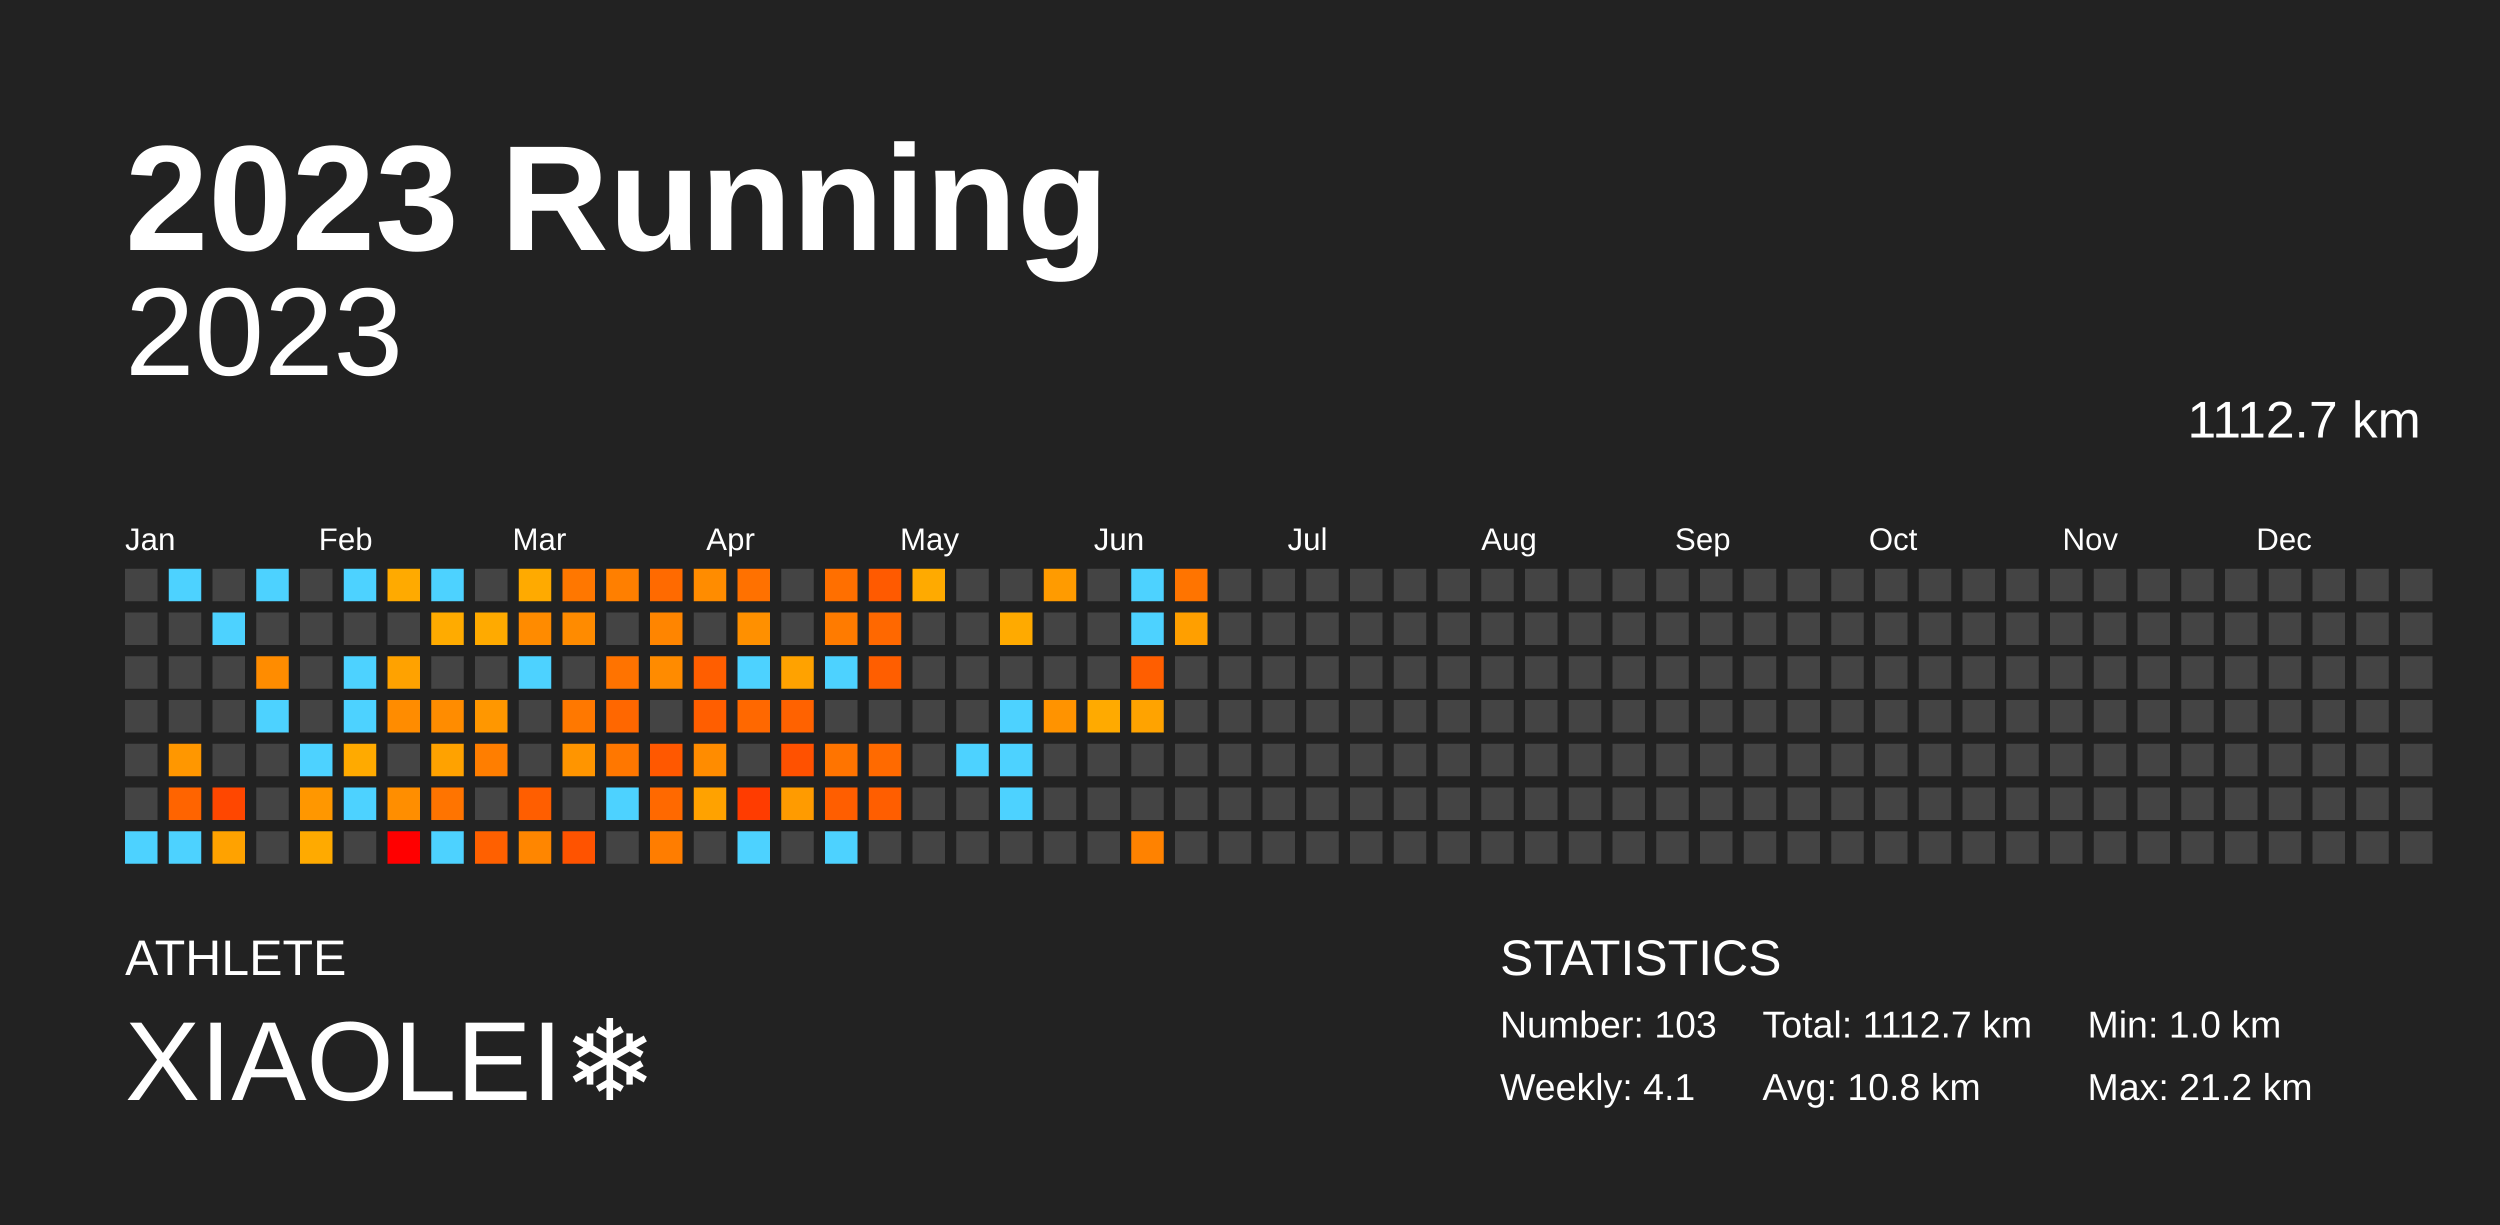
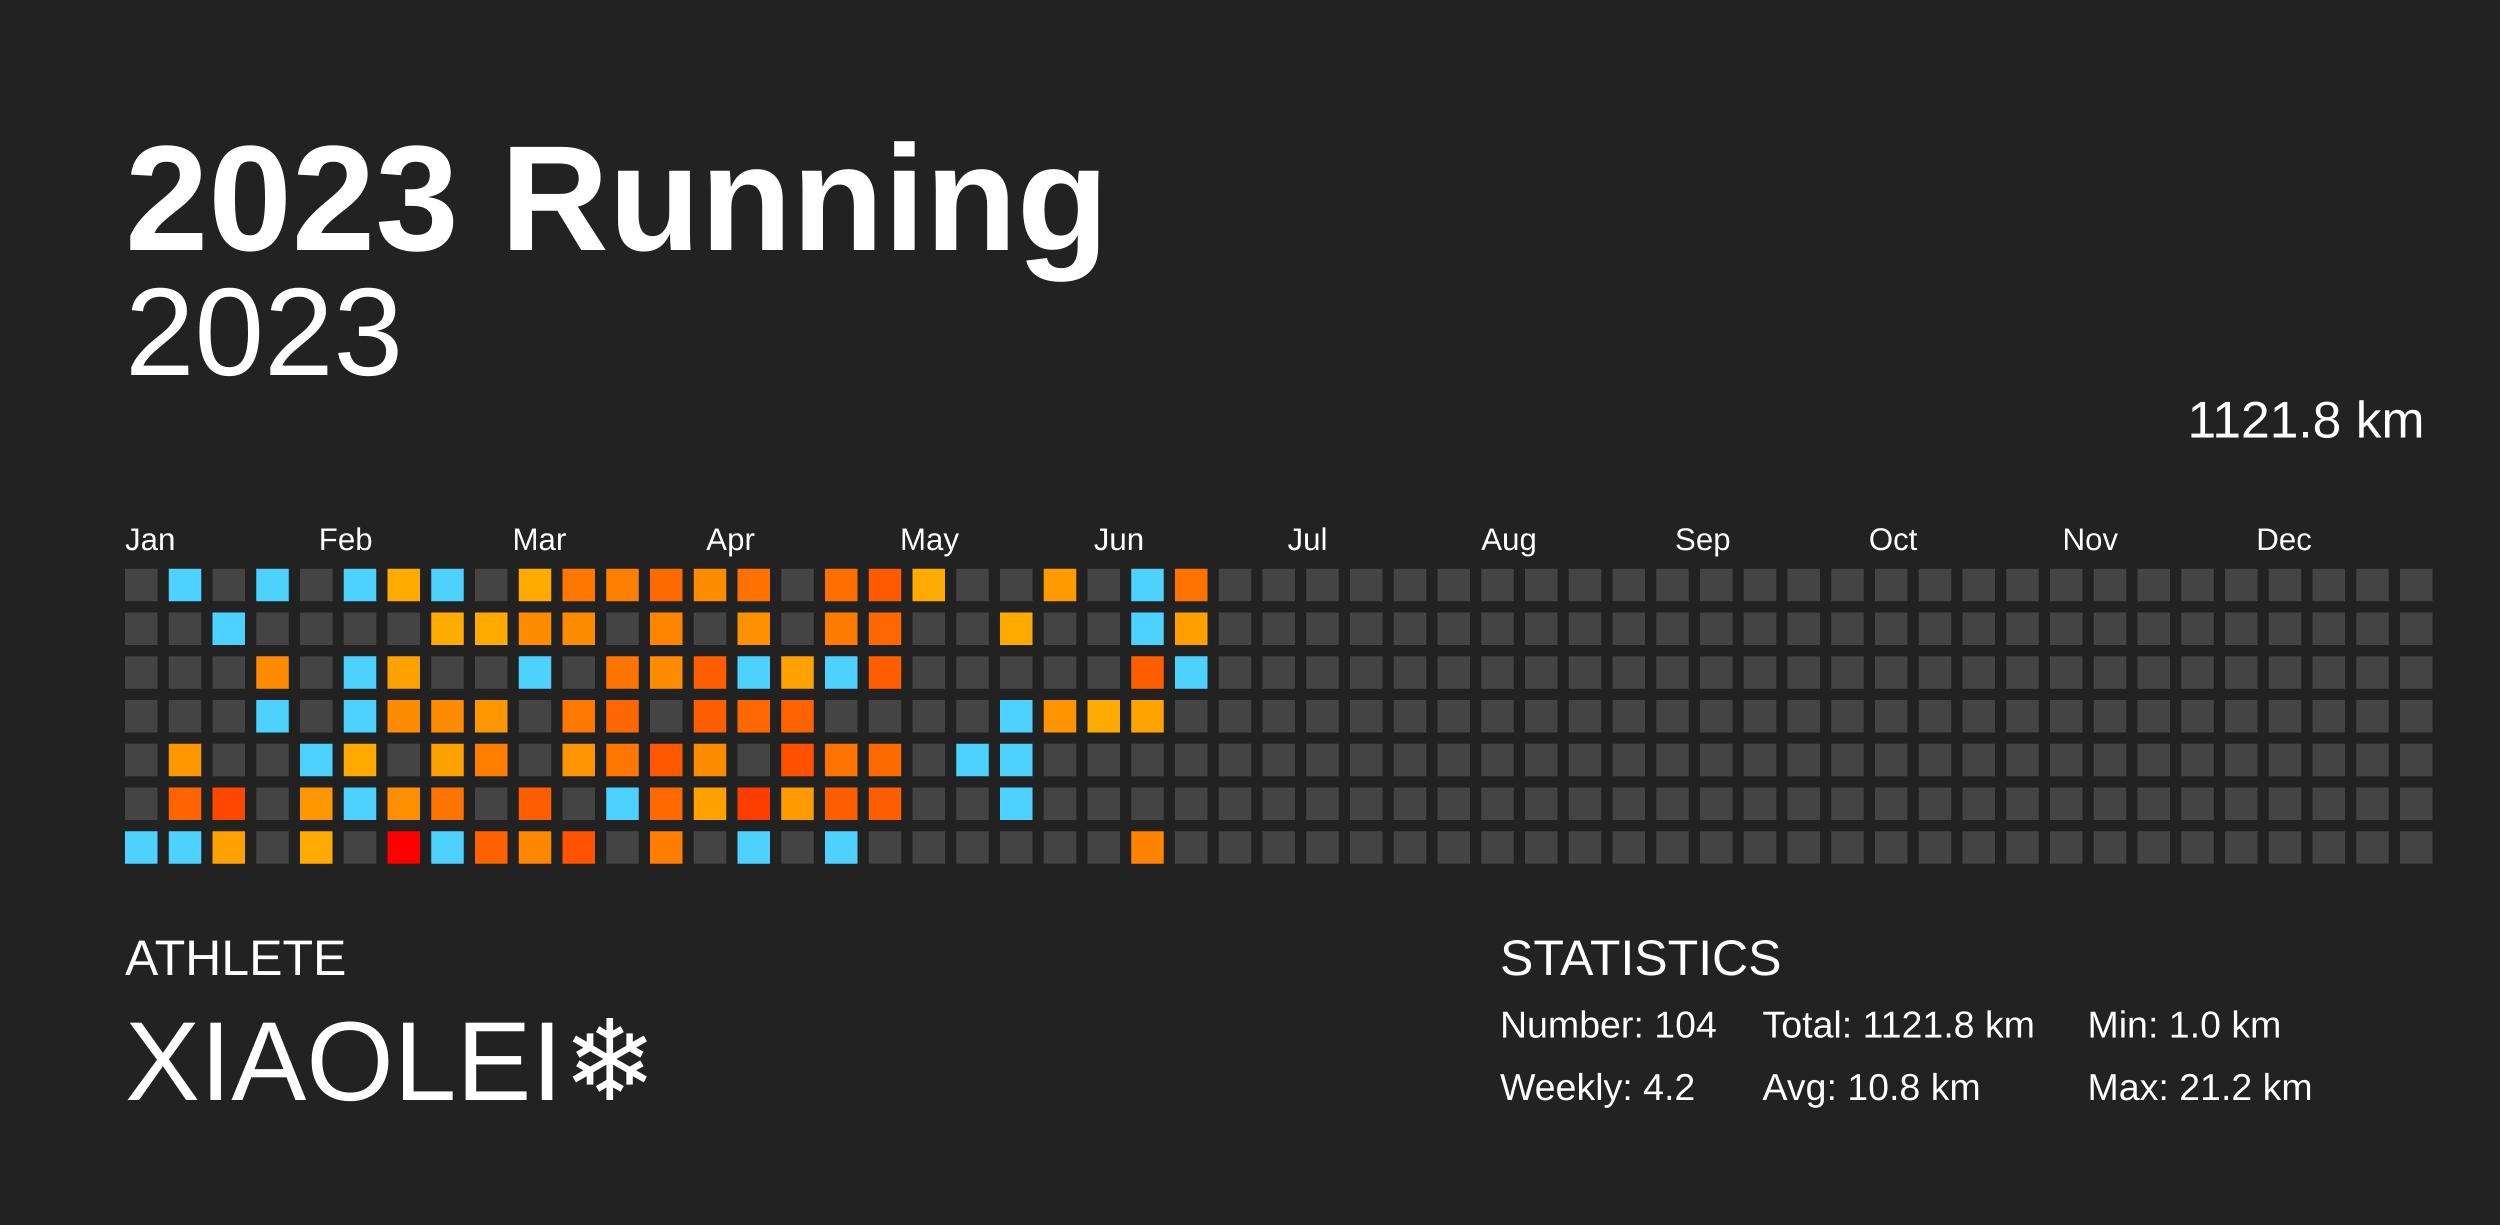
<svg xmlns="http://www.w3.org/2000/svg" baseProfile="full" height="98mm" version="1.1" viewBox="0,0,200,98" width="200mm">
  <defs />
  <rect fill="#222222" height="98" width="200" x="0" y="0" />
  <text fill="#FFFFFF" style="font-size:12px; font-family:Arial; font-weight:bold;" x="10" y="20">2023 Running</text>
  <text fill="#FFFFFF" style="font-size:4px; font-family:Arial" x="10" y="78">ATHLETE</text>
  <text fill="#FFFFFF" style="font-size:9px; font-family:Arial" x="10" y="88">XIAOLEI❄️</text>
  <text fill="#FFFFFF" style="font-size:4px; font-family:Arial" x="120" y="78">STATISTICS</text>
-   <text fill="#FFFFFF" style="font-size:3px; font-family:Arial" x="120" y="83">Number: 103</text>
-   <text fill="#FFFFFF" style="font-size:3px; font-family:Arial" x="120" y="88">Weekly: 4.1</text>
-   <text fill="#FFFFFF" style="font-size:3px; font-family:Arial" x="141" y="83">Total: 1112.7 km</text>
+   <text fill="#FFFFFF" style="font-size:3px; font-family:Arial" x="120" y="83">Number: 104</text>
+   <text fill="#FFFFFF" style="font-size:3px; font-family:Arial" x="120" y="88">Weekly: 4.2</text>
+   <text fill="#FFFFFF" style="font-size:3px; font-family:Arial" x="141" y="83">Total: 1121.8 km</text>
  <text fill="#FFFFFF" style="font-size:3px; font-family:Arial" x="141" y="88">Avg: 10.8 km</text>
  <text fill="#FFFFFF" style="font-size:3px; font-family:Arial" x="167" y="83">Min: 1.0 km</text>
  <text fill="#FFFFFF" style="font-size:3px; font-family:Arial" x="167" y="88">Max: 21.2 km</text>
  <text alignment-baseline="hanging" fill="#FFFFFF" style="font-size:10.0px; font-family:Arial;" x="10" y="30">2023</text>
-   <text alignment-baseline="hanging" fill="#FFFFFF" style="font-size:4.125px; font-family:Arial;" x="175" y="35">1112.7 km</text>
+   <text alignment-baseline="hanging" fill="#FFFFFF" style="font-size:4.125px; font-family:Arial;" x="175" y="35">1121.8 km</text>
  <text fill="#FFFFFF" style="font-size:2.5px; font-family:Arial" x="10.0" y="44">Jan</text>
  <text fill="#FFFFFF" style="font-size:2.5px; font-family:Arial" x="25.5" y="44">Feb</text>
  <text fill="#FFFFFF" style="font-size:2.5px; font-family:Arial" x="41.0" y="44">Mar</text>
  <text fill="#FFFFFF" style="font-size:2.5px; font-family:Arial" x="56.5" y="44">Apr</text>
  <text fill="#FFFFFF" style="font-size:2.5px; font-family:Arial" x="72.0" y="44">May</text>
  <text fill="#FFFFFF" style="font-size:2.5px; font-family:Arial" x="87.5" y="44">Jun</text>
  <text fill="#FFFFFF" style="font-size:2.5px; font-family:Arial" x="103.0" y="44">Jul</text>
  <text fill="#FFFFFF" style="font-size:2.5px; font-family:Arial" x="118.5" y="44">Aug</text>
  <text fill="#FFFFFF" style="font-size:2.5px; font-family:Arial" x="134.0" y="44">Sep</text>
  <text fill="#FFFFFF" style="font-size:2.5px; font-family:Arial" x="149.5" y="44">Oct</text>
  <text fill="#FFFFFF" style="font-size:2.5px; font-family:Arial" x="165.0" y="44">Nov</text>
  <text fill="#FFFFFF" style="font-size:2.5px; font-family:Arial" x="180.5" y="44">Dec</text>
  <rect fill="#444444" height="2.6" width="2.6" x="10.0" y="45.5" />
  <rect fill="#444444" height="2.6" width="2.6" x="10.0" y="49.0" />
  <rect fill="#444444" height="2.6" width="2.6" x="10.0" y="52.5" />
  <rect fill="#444444" height="2.6" width="2.6" x="10.0" y="56.0" />
  <rect fill="#444444" height="2.6" width="2.6" x="10.0" y="59.5" />
  <rect fill="#444444" height="2.6" width="2.6" x="10.0" y="63.0" />
  <rect fill="#4dd2ff" height="2.6" width="2.6" x="10.0" y="66.5" />
  <rect fill="#4dd2ff" height="2.6" width="2.6" x="13.5" y="45.5" />
  <rect fill="#444444" height="2.6" width="2.6" x="13.5" y="49.0" />
  <rect fill="#444444" height="2.6" width="2.6" x="13.5" y="52.5" />
  <rect fill="#444444" height="2.6" width="2.6" x="13.5" y="56.0" />
  <rect fill="#ff9700" height="2.6" width="2.6" x="13.5" y="59.5" />
  <rect fill="#ff6400" height="2.6" width="2.6" x="13.5" y="63.0" />
  <rect fill="#4dd2ff" height="2.6" width="2.6" x="13.5" y="66.5" />
  <rect fill="#444444" height="2.6" width="2.6" x="17.0" y="45.5" />
  <rect fill="#4dd2ff" height="2.6" width="2.6" x="17.0" y="49.0" />
  <rect fill="#444444" height="2.6" width="2.6" x="17.0" y="52.5" />
  <rect fill="#444444" height="2.6" width="2.6" x="17.0" y="56.0" />
  <rect fill="#444444" height="2.6" width="2.6" x="17.0" y="59.5" />
  <rect fill="#ff4700" height="2.6" width="2.6" x="17.0" y="63.0" />
  <rect fill="#ffa200" height="2.6" width="2.6" x="17.0" y="66.5" />
  <rect fill="#4dd2ff" height="2.6" width="2.6" x="20.5" y="45.5" />
  <rect fill="#444444" height="2.6" width="2.6" x="20.5" y="49.0" />
  <rect fill="#ff8c00" height="2.6" width="2.6" x="20.5" y="52.5" />
  <rect fill="#4dd2ff" height="2.6" width="2.6" x="20.5" y="56.0" />
  <rect fill="#444444" height="2.6" width="2.6" x="20.5" y="59.5" />
  <rect fill="#444444" height="2.6" width="2.6" x="20.5" y="63.0" />
  <rect fill="#444444" height="2.6" width="2.6" x="20.5" y="66.5" />
  <rect fill="#444444" height="2.6" width="2.6" x="24.0" y="45.5" />
  <rect fill="#444444" height="2.6" width="2.6" x="24.0" y="49.0" />
  <rect fill="#444444" height="2.6" width="2.6" x="24.0" y="52.5" />
  <rect fill="#444444" height="2.6" width="2.6" x="24.0" y="56.0" />
  <rect fill="#4dd2ff" height="2.6" width="2.6" x="24.0" y="59.5" />
  <rect fill="#ff9700" height="2.6" width="2.6" x="24.0" y="63.0" />
  <rect fill="#ffaa00" height="2.6" width="2.6" x="24.0" y="66.5" />
  <rect fill="#4dd2ff" height="2.6" width="2.6" x="27.5" y="45.5" />
  <rect fill="#444444" height="2.6" width="2.6" x="27.5" y="49.0" />
  <rect fill="#4dd2ff" height="2.6" width="2.6" x="27.5" y="52.5" />
  <rect fill="#4dd2ff" height="2.6" width="2.6" x="27.5" y="56.0" />
  <rect fill="#ffaa00" height="2.6" width="2.6" x="27.5" y="59.5" />
  <rect fill="#4dd2ff" height="2.6" width="2.6" x="27.5" y="63.0" />
  <rect fill="#444444" height="2.6" width="2.6" x="27.5" y="66.5" />
  <rect fill="#ffaa00" height="2.6" width="2.6" x="31.0" y="45.5" />
  <rect fill="#444444" height="2.6" width="2.6" x="31.0" y="49.0" />
  <rect fill="#ffa200" height="2.6" width="2.6" x="31.0" y="52.5" />
  <rect fill="#ff8c00" height="2.6" width="2.6" x="31.0" y="56.0" />
  <rect fill="#444444" height="2.6" width="2.6" x="31.0" y="59.5" />
  <rect fill="#ff8e00" height="2.6" width="2.6" x="31.0" y="63.0" />
  <rect fill="red" height="2.6" width="2.6" x="31.0" y="66.5" />
  <rect fill="#4dd2ff" height="2.6" width="2.6" x="34.5" y="45.5" />
  <rect fill="#ffab00" height="2.6" width="2.6" x="34.5" y="49.0" />
  <rect fill="#444444" height="2.6" width="2.6" x="34.5" y="52.5" />
  <rect fill="#ff8c00" height="2.6" width="2.6" x="34.5" y="56.0" />
  <rect fill="#ffa200" height="2.6" width="2.6" x="34.5" y="59.5" />
  <rect fill="#ff7400" height="2.6" width="2.6" x="34.5" y="63.0" />
  <rect fill="#4dd2ff" height="2.6" width="2.6" x="34.5" y="66.5" />
  <rect fill="#444444" height="2.6" width="2.6" x="38.0" y="45.5" />
  <rect fill="#ffaa00" height="2.6" width="2.6" x="38.0" y="49.0" />
  <rect fill="#444444" height="2.6" width="2.6" x="38.0" y="52.5" />
  <rect fill="#ff9700" height="2.6" width="2.6" x="38.0" y="56.0" />
  <rect fill="#ff7e00" height="2.6" width="2.6" x="38.0" y="59.5" />
  <rect fill="#444444" height="2.6" width="2.6" x="38.0" y="63.0" />
  <rect fill="#ff6000" height="2.6" width="2.6" x="38.0" y="66.5" />
  <rect fill="#ffaa00" height="2.6" width="2.6" x="41.5" y="45.5" />
  <rect fill="#ff8b00" height="2.6" width="2.6" x="41.5" y="49.0" />
  <rect fill="#4dd2ff" height="2.6" width="2.6" x="41.5" y="52.5" />
  <rect fill="#444444" height="2.6" width="2.6" x="41.5" y="56.0" />
  <rect fill="#444444" height="2.6" width="2.6" x="41.5" y="59.5" />
  <rect fill="#ff5e00" height="2.6" width="2.6" x="41.5" y="63.0" />
  <rect fill="#ff8600" height="2.6" width="2.6" x="41.5" y="66.5" />
  <rect fill="#ff7700" height="2.6" width="2.6" x="45.0" y="45.5" />
  <rect fill="#ff8b00" height="2.6" width="2.6" x="45.0" y="49.0" />
  <rect fill="#444444" height="2.6" width="2.6" x="45.0" y="52.5" />
  <rect fill="#ff7800" height="2.6" width="2.6" x="45.0" y="56.0" />
  <rect fill="#ff9500" height="2.6" width="2.6" x="45.0" y="59.5" />
  <rect fill="#444444" height="2.6" width="2.6" x="45.0" y="63.0" />
  <rect fill="#ff5300" height="2.6" width="2.6" x="45.0" y="66.5" />
  <rect fill="#ff7f00" height="2.6" width="2.6" x="48.5" y="45.5" />
  <rect fill="#444444" height="2.6" width="2.6" x="48.5" y="49.0" />
  <rect fill="#ff7300" height="2.6" width="2.6" x="48.5" y="52.5" />
  <rect fill="#ff6700" height="2.6" width="2.6" x="48.5" y="56.0" />
  <rect fill="#ff7700" height="2.6" width="2.6" x="48.5" y="59.5" />
  <rect fill="#4dd2ff" height="2.6" width="2.6" x="48.5" y="63.0" />
  <rect fill="#444444" height="2.6" width="2.6" x="48.5" y="66.5" />
  <rect fill="#ff6a00" height="2.6" width="2.6" x="52.0" y="45.5" />
  <rect fill="#ff8500" height="2.6" width="2.6" x="52.0" y="49.0" />
  <rect fill="#ff8b00" height="2.6" width="2.6" x="52.0" y="52.5" />
  <rect fill="#444444" height="2.6" width="2.6" x="52.0" y="56.0" />
  <rect fill="#ff5800" height="2.6" width="2.6" x="52.0" y="59.5" />
  <rect fill="#ff6900" height="2.6" width="2.6" x="52.0" y="63.0" />
  <rect fill="#ff7d00" height="2.6" width="2.6" x="52.0" y="66.5" />
  <rect fill="#ff8c00" height="2.6" width="2.6" x="55.5" y="45.5" />
  <rect fill="#444444" height="2.6" width="2.6" x="55.5" y="49.0" />
  <rect fill="#ff5e00" height="2.6" width="2.6" x="55.5" y="52.5" />
  <rect fill="#ff5e00" height="2.6" width="2.6" x="55.5" y="56.0" />
  <rect fill="#ff8c00" height="2.6" width="2.6" x="55.5" y="59.5" />
  <rect fill="#ffa200" height="2.6" width="2.6" x="55.5" y="63.0" />
  <rect fill="#444444" height="2.6" width="2.6" x="55.5" y="66.5" />
  <rect fill="#ff7100" height="2.6" width="2.6" x="59.0" y="45.5" />
  <rect fill="#ff9000" height="2.6" width="2.6" x="59.0" y="49.0" />
  <rect fill="#4dd2ff" height="2.6" width="2.6" x="59.0" y="52.5" />
  <rect fill="#ff6800" height="2.6" width="2.6" x="59.0" y="56.0" />
  <rect fill="#444444" height="2.6" width="2.6" x="59.0" y="59.5" />
  <rect fill="#ff3c00" height="2.6" width="2.6" x="59.0" y="63.0" />
  <rect fill="#4dd2ff" height="2.6" width="2.6" x="59.0" y="66.5" />
  <rect fill="#444444" height="2.6" width="2.6" x="62.5" y="45.5" />
  <rect fill="#444444" height="2.6" width="2.6" x="62.5" y="49.0" />
  <rect fill="#ffa200" height="2.6" width="2.6" x="62.5" y="52.5" />
  <rect fill="#ff6200" height="2.6" width="2.6" x="62.5" y="56.0" />
  <rect fill="#ff5100" height="2.6" width="2.6" x="62.5" y="59.5" />
  <rect fill="#ff9b00" height="2.6" width="2.6" x="62.5" y="63.0" />
  <rect fill="#444444" height="2.6" width="2.6" x="62.5" y="66.5" />
  <rect fill="#ff6f00" height="2.6" width="2.6" x="66.0" y="45.5" />
  <rect fill="#ff7b00" height="2.6" width="2.6" x="66.0" y="49.0" />
  <rect fill="#4dd2ff" height="2.6" width="2.6" x="66.0" y="52.5" />
  <rect fill="#444444" height="2.6" width="2.6" x="66.0" y="56.0" />
  <rect fill="#ff7400" height="2.6" width="2.6" x="66.0" y="59.5" />
  <rect fill="#ff5e00" height="2.6" width="2.6" x="66.0" y="63.0" />
  <rect fill="#4dd2ff" height="2.6" width="2.6" x="66.0" y="66.5" />
  <rect fill="#ff5a00" height="2.6" width="2.6" x="69.5" y="45.5" />
  <rect fill="#ff6800" height="2.6" width="2.6" x="69.5" y="49.0" />
  <rect fill="#ff5e00" height="2.6" width="2.6" x="69.5" y="52.5" />
  <rect fill="#444444" height="2.6" width="2.6" x="69.5" y="56.0" />
  <rect fill="#ff6a00" height="2.6" width="2.6" x="69.5" y="59.5" />
  <rect fill="#ff5e00" height="2.6" width="2.6" x="69.5" y="63.0" />
  <rect fill="#444444" height="2.6" width="2.6" x="69.5" y="66.5" />
  <rect fill="#ffaa00" height="2.6" width="2.6" x="73.0" y="45.5" />
  <rect fill="#444444" height="2.6" width="2.6" x="73.0" y="49.0" />
  <rect fill="#444444" height="2.6" width="2.6" x="73.0" y="52.5" />
  <rect fill="#444444" height="2.6" width="2.6" x="73.0" y="56.0" />
  <rect fill="#444444" height="2.6" width="2.6" x="73.0" y="59.5" />
  <rect fill="#444444" height="2.6" width="2.6" x="73.0" y="63.0" />
  <rect fill="#444444" height="2.6" width="2.6" x="73.0" y="66.5" />
  <rect fill="#444444" height="2.6" width="2.6" x="76.5" y="45.5" />
  <rect fill="#444444" height="2.6" width="2.6" x="76.5" y="49.0" />
  <rect fill="#444444" height="2.6" width="2.6" x="76.5" y="52.5" />
  <rect fill="#444444" height="2.6" width="2.6" x="76.5" y="56.0" />
  <rect fill="#4dd2ff" height="2.6" width="2.6" x="76.5" y="59.5" />
  <rect fill="#444444" height="2.6" width="2.6" x="76.5" y="63.0" />
  <rect fill="#444444" height="2.6" width="2.6" x="76.5" y="66.5" />
  <rect fill="#444444" height="2.6" width="2.6" x="80.0" y="45.5" />
  <rect fill="#ffaa00" height="2.6" width="2.6" x="80.0" y="49.0" />
  <rect fill="#444444" height="2.6" width="2.6" x="80.0" y="52.5" />
  <rect fill="#4dd2ff" height="2.6" width="2.6" x="80.0" y="56.0" />
  <rect fill="#4dd2ff" height="2.6" width="2.6" x="80.0" y="59.5" />
  <rect fill="#4dd2ff" height="2.6" width="2.6" x="80.0" y="63.0" />
  <rect fill="#444444" height="2.6" width="2.6" x="80.0" y="66.5" />
  <rect fill="#ff9b00" height="2.6" width="2.6" x="83.5" y="45.5" />
  <rect fill="#444444" height="2.6" width="2.6" x="83.5" y="49.0" />
  <rect fill="#444444" height="2.6" width="2.6" x="83.5" y="52.5" />
  <rect fill="#ff9300" height="2.6" width="2.6" x="83.5" y="56.0" />
  <rect fill="#444444" height="2.6" width="2.6" x="83.5" y="59.5" />
  <rect fill="#444444" height="2.6" width="2.6" x="83.5" y="63.0" />
  <rect fill="#444444" height="2.6" width="2.6" x="83.5" y="66.5" />
  <rect fill="#444444" height="2.6" width="2.6" x="87.0" y="45.5" />
  <rect fill="#444444" height="2.6" width="2.6" x="87.0" y="49.0" />
  <rect fill="#444444" height="2.6" width="2.6" x="87.0" y="52.5" />
  <rect fill="#ffaa00" height="2.6" width="2.6" x="87.0" y="56.0" />
  <rect fill="#444444" height="2.6" width="2.6" x="87.0" y="59.5" />
  <rect fill="#444444" height="2.6" width="2.6" x="87.0" y="63.0" />
  <rect fill="#444444" height="2.6" width="2.6" x="87.0" y="66.5" />
  <rect fill="#4dd2ff" height="2.6" width="2.6" x="90.5" y="45.5" />
  <rect fill="#4dd2ff" height="2.6" width="2.6" x="90.5" y="49.0" />
  <rect fill="#ff5e00" height="2.6" width="2.6" x="90.5" y="52.5" />
  <rect fill="#ffa300" height="2.6" width="2.6" x="90.5" y="56.0" />
  <rect fill="#444444" height="2.6" width="2.6" x="90.5" y="59.5" />
  <rect fill="#444444" height="2.6" width="2.6" x="90.5" y="63.0" />
  <rect fill="#ff8200" height="2.6" width="2.6" x="90.5" y="66.5" />
  <rect fill="#ff7400" height="2.6" width="2.6" x="94.0" y="45.5" />
  <rect fill="#ff9f00" height="2.6" width="2.6" x="94.0" y="49.0" />
-   <rect fill="#444444" height="2.6" width="2.6" x="94.0" y="52.5" />
+   <rect fill="#4dd2ff" height="2.6" width="2.6" x="94.0" y="52.5" />
  <rect fill="#444444" height="2.6" width="2.6" x="94.0" y="56.0" />
  <rect fill="#444444" height="2.6" width="2.6" x="94.0" y="59.5" />
  <rect fill="#444444" height="2.6" width="2.6" x="94.0" y="63.0" />
  <rect fill="#444444" height="2.6" width="2.6" x="94.0" y="66.5" />
  <rect fill="#444444" height="2.6" width="2.6" x="97.5" y="45.5" />
  <rect fill="#444444" height="2.6" width="2.6" x="97.5" y="49.0" />
  <rect fill="#444444" height="2.6" width="2.6" x="97.5" y="52.5" />
  <rect fill="#444444" height="2.6" width="2.6" x="97.5" y="56.0" />
  <rect fill="#444444" height="2.6" width="2.6" x="97.5" y="59.5" />
  <rect fill="#444444" height="2.6" width="2.6" x="97.5" y="63.0" />
  <rect fill="#444444" height="2.6" width="2.6" x="97.5" y="66.5" />
  <rect fill="#444444" height="2.6" width="2.6" x="101.0" y="45.5" />
  <rect fill="#444444" height="2.6" width="2.6" x="101.0" y="49.0" />
  <rect fill="#444444" height="2.6" width="2.6" x="101.0" y="52.5" />
  <rect fill="#444444" height="2.6" width="2.6" x="101.0" y="56.0" />
  <rect fill="#444444" height="2.6" width="2.6" x="101.0" y="59.5" />
  <rect fill="#444444" height="2.6" width="2.6" x="101.0" y="63.0" />
  <rect fill="#444444" height="2.6" width="2.6" x="101.0" y="66.5" />
  <rect fill="#444444" height="2.6" width="2.6" x="104.5" y="45.5" />
  <rect fill="#444444" height="2.6" width="2.6" x="104.5" y="49.0" />
  <rect fill="#444444" height="2.6" width="2.6" x="104.5" y="52.5" />
  <rect fill="#444444" height="2.6" width="2.6" x="104.5" y="56.0" />
  <rect fill="#444444" height="2.6" width="2.6" x="104.5" y="59.5" />
  <rect fill="#444444" height="2.6" width="2.6" x="104.5" y="63.0" />
  <rect fill="#444444" height="2.6" width="2.6" x="104.5" y="66.5" />
  <rect fill="#444444" height="2.6" width="2.6" x="108.0" y="45.5" />
  <rect fill="#444444" height="2.6" width="2.6" x="108.0" y="49.0" />
  <rect fill="#444444" height="2.6" width="2.6" x="108.0" y="52.5" />
  <rect fill="#444444" height="2.6" width="2.6" x="108.0" y="56.0" />
  <rect fill="#444444" height="2.6" width="2.6" x="108.0" y="59.5" />
  <rect fill="#444444" height="2.6" width="2.6" x="108.0" y="63.0" />
  <rect fill="#444444" height="2.6" width="2.6" x="108.0" y="66.5" />
  <rect fill="#444444" height="2.6" width="2.6" x="111.5" y="45.5" />
  <rect fill="#444444" height="2.6" width="2.6" x="111.5" y="49.0" />
  <rect fill="#444444" height="2.6" width="2.6" x="111.5" y="52.5" />
  <rect fill="#444444" height="2.6" width="2.6" x="111.5" y="56.0" />
  <rect fill="#444444" height="2.6" width="2.6" x="111.5" y="59.5" />
  <rect fill="#444444" height="2.6" width="2.6" x="111.5" y="63.0" />
  <rect fill="#444444" height="2.6" width="2.6" x="111.5" y="66.5" />
  <rect fill="#444444" height="2.6" width="2.6" x="115.0" y="45.5" />
  <rect fill="#444444" height="2.6" width="2.6" x="115.0" y="49.0" />
  <rect fill="#444444" height="2.6" width="2.6" x="115.0" y="52.5" />
  <rect fill="#444444" height="2.6" width="2.6" x="115.0" y="56.0" />
  <rect fill="#444444" height="2.6" width="2.6" x="115.0" y="59.5" />
  <rect fill="#444444" height="2.6" width="2.6" x="115.0" y="63.0" />
  <rect fill="#444444" height="2.6" width="2.6" x="115.0" y="66.5" />
  <rect fill="#444444" height="2.6" width="2.6" x="118.5" y="45.5" />
  <rect fill="#444444" height="2.6" width="2.6" x="118.5" y="49.0" />
  <rect fill="#444444" height="2.6" width="2.6" x="118.5" y="52.5" />
  <rect fill="#444444" height="2.6" width="2.6" x="118.5" y="56.0" />
  <rect fill="#444444" height="2.6" width="2.6" x="118.5" y="59.5" />
  <rect fill="#444444" height="2.6" width="2.6" x="118.5" y="63.0" />
  <rect fill="#444444" height="2.6" width="2.6" x="118.5" y="66.5" />
  <rect fill="#444444" height="2.6" width="2.6" x="122.0" y="45.5" />
  <rect fill="#444444" height="2.6" width="2.6" x="122.0" y="49.0" />
  <rect fill="#444444" height="2.6" width="2.6" x="122.0" y="52.5" />
  <rect fill="#444444" height="2.6" width="2.6" x="122.0" y="56.0" />
  <rect fill="#444444" height="2.6" width="2.6" x="122.0" y="59.5" />
  <rect fill="#444444" height="2.6" width="2.6" x="122.0" y="63.0" />
  <rect fill="#444444" height="2.6" width="2.6" x="122.0" y="66.5" />
  <rect fill="#444444" height="2.6" width="2.6" x="125.5" y="45.5" />
  <rect fill="#444444" height="2.6" width="2.6" x="125.5" y="49.0" />
  <rect fill="#444444" height="2.6" width="2.6" x="125.5" y="52.5" />
  <rect fill="#444444" height="2.6" width="2.6" x="125.5" y="56.0" />
  <rect fill="#444444" height="2.6" width="2.6" x="125.5" y="59.5" />
  <rect fill="#444444" height="2.6" width="2.6" x="125.5" y="63.0" />
  <rect fill="#444444" height="2.6" width="2.6" x="125.5" y="66.5" />
  <rect fill="#444444" height="2.6" width="2.6" x="129.0" y="45.5" />
  <rect fill="#444444" height="2.6" width="2.6" x="129.0" y="49.0" />
  <rect fill="#444444" height="2.6" width="2.6" x="129.0" y="52.5" />
  <rect fill="#444444" height="2.6" width="2.6" x="129.0" y="56.0" />
  <rect fill="#444444" height="2.6" width="2.6" x="129.0" y="59.5" />
  <rect fill="#444444" height="2.6" width="2.6" x="129.0" y="63.0" />
  <rect fill="#444444" height="2.6" width="2.6" x="129.0" y="66.5" />
  <rect fill="#444444" height="2.6" width="2.6" x="132.5" y="45.5" />
  <rect fill="#444444" height="2.6" width="2.6" x="132.5" y="49.0" />
  <rect fill="#444444" height="2.6" width="2.6" x="132.5" y="52.5" />
  <rect fill="#444444" height="2.6" width="2.6" x="132.5" y="56.0" />
  <rect fill="#444444" height="2.6" width="2.6" x="132.5" y="59.5" />
  <rect fill="#444444" height="2.6" width="2.6" x="132.5" y="63.0" />
  <rect fill="#444444" height="2.6" width="2.6" x="132.5" y="66.5" />
  <rect fill="#444444" height="2.6" width="2.6" x="136.0" y="45.5" />
  <rect fill="#444444" height="2.6" width="2.6" x="136.0" y="49.0" />
  <rect fill="#444444" height="2.6" width="2.6" x="136.0" y="52.5" />
  <rect fill="#444444" height="2.6" width="2.6" x="136.0" y="56.0" />
  <rect fill="#444444" height="2.6" width="2.6" x="136.0" y="59.5" />
  <rect fill="#444444" height="2.6" width="2.6" x="136.0" y="63.0" />
  <rect fill="#444444" height="2.6" width="2.6" x="136.0" y="66.5" />
  <rect fill="#444444" height="2.6" width="2.6" x="139.5" y="45.5" />
  <rect fill="#444444" height="2.6" width="2.6" x="139.5" y="49.0" />
  <rect fill="#444444" height="2.6" width="2.6" x="139.5" y="52.5" />
  <rect fill="#444444" height="2.6" width="2.6" x="139.5" y="56.0" />
  <rect fill="#444444" height="2.6" width="2.6" x="139.5" y="59.5" />
  <rect fill="#444444" height="2.6" width="2.6" x="139.5" y="63.0" />
  <rect fill="#444444" height="2.6" width="2.6" x="139.5" y="66.5" />
  <rect fill="#444444" height="2.6" width="2.6" x="143.0" y="45.5" />
  <rect fill="#444444" height="2.6" width="2.6" x="143.0" y="49.0" />
  <rect fill="#444444" height="2.6" width="2.6" x="143.0" y="52.5" />
  <rect fill="#444444" height="2.6" width="2.6" x="143.0" y="56.0" />
  <rect fill="#444444" height="2.6" width="2.6" x="143.0" y="59.5" />
  <rect fill="#444444" height="2.6" width="2.6" x="143.0" y="63.0" />
  <rect fill="#444444" height="2.6" width="2.6" x="143.0" y="66.5" />
  <rect fill="#444444" height="2.6" width="2.6" x="146.5" y="45.5" />
  <rect fill="#444444" height="2.6" width="2.6" x="146.5" y="49.0" />
  <rect fill="#444444" height="2.6" width="2.6" x="146.5" y="52.5" />
  <rect fill="#444444" height="2.6" width="2.6" x="146.5" y="56.0" />
  <rect fill="#444444" height="2.6" width="2.6" x="146.5" y="59.5" />
  <rect fill="#444444" height="2.6" width="2.6" x="146.5" y="63.0" />
  <rect fill="#444444" height="2.6" width="2.6" x="146.5" y="66.5" />
  <rect fill="#444444" height="2.6" width="2.6" x="150.0" y="45.5" />
  <rect fill="#444444" height="2.6" width="2.6" x="150.0" y="49.0" />
  <rect fill="#444444" height="2.6" width="2.6" x="150.0" y="52.5" />
  <rect fill="#444444" height="2.6" width="2.6" x="150.0" y="56.0" />
  <rect fill="#444444" height="2.6" width="2.6" x="150.0" y="59.5" />
  <rect fill="#444444" height="2.6" width="2.6" x="150.0" y="63.0" />
  <rect fill="#444444" height="2.6" width="2.6" x="150.0" y="66.5" />
  <rect fill="#444444" height="2.6" width="2.6" x="153.5" y="45.5" />
  <rect fill="#444444" height="2.6" width="2.6" x="153.5" y="49.0" />
  <rect fill="#444444" height="2.6" width="2.6" x="153.5" y="52.5" />
  <rect fill="#444444" height="2.6" width="2.6" x="153.5" y="56.0" />
  <rect fill="#444444" height="2.6" width="2.6" x="153.5" y="59.5" />
  <rect fill="#444444" height="2.6" width="2.6" x="153.5" y="63.0" />
  <rect fill="#444444" height="2.6" width="2.6" x="153.5" y="66.5" />
  <rect fill="#444444" height="2.6" width="2.6" x="157.0" y="45.5" />
  <rect fill="#444444" height="2.6" width="2.6" x="157.0" y="49.0" />
  <rect fill="#444444" height="2.6" width="2.6" x="157.0" y="52.5" />
  <rect fill="#444444" height="2.6" width="2.6" x="157.0" y="56.0" />
  <rect fill="#444444" height="2.6" width="2.6" x="157.0" y="59.5" />
  <rect fill="#444444" height="2.6" width="2.6" x="157.0" y="63.0" />
  <rect fill="#444444" height="2.6" width="2.6" x="157.0" y="66.5" />
  <rect fill="#444444" height="2.6" width="2.6" x="160.5" y="45.5" />
  <rect fill="#444444" height="2.6" width="2.6" x="160.5" y="49.0" />
  <rect fill="#444444" height="2.6" width="2.6" x="160.5" y="52.5" />
  <rect fill="#444444" height="2.6" width="2.6" x="160.5" y="56.0" />
  <rect fill="#444444" height="2.6" width="2.6" x="160.5" y="59.5" />
  <rect fill="#444444" height="2.6" width="2.6" x="160.5" y="63.0" />
  <rect fill="#444444" height="2.6" width="2.6" x="160.5" y="66.5" />
  <rect fill="#444444" height="2.6" width="2.6" x="164.0" y="45.5" />
  <rect fill="#444444" height="2.6" width="2.6" x="164.0" y="49.0" />
  <rect fill="#444444" height="2.6" width="2.6" x="164.0" y="52.5" />
  <rect fill="#444444" height="2.6" width="2.6" x="164.0" y="56.0" />
  <rect fill="#444444" height="2.6" width="2.6" x="164.0" y="59.5" />
  <rect fill="#444444" height="2.6" width="2.6" x="164.0" y="63.0" />
  <rect fill="#444444" height="2.6" width="2.6" x="164.0" y="66.5" />
  <rect fill="#444444" height="2.6" width="2.6" x="167.5" y="45.5" />
  <rect fill="#444444" height="2.6" width="2.6" x="167.5" y="49.0" />
  <rect fill="#444444" height="2.6" width="2.6" x="167.5" y="52.5" />
  <rect fill="#444444" height="2.6" width="2.6" x="167.5" y="56.0" />
  <rect fill="#444444" height="2.6" width="2.6" x="167.5" y="59.5" />
  <rect fill="#444444" height="2.6" width="2.6" x="167.5" y="63.0" />
  <rect fill="#444444" height="2.6" width="2.6" x="167.5" y="66.5" />
  <rect fill="#444444" height="2.6" width="2.6" x="171.0" y="45.5" />
  <rect fill="#444444" height="2.6" width="2.6" x="171.0" y="49.0" />
  <rect fill="#444444" height="2.6" width="2.6" x="171.0" y="52.5" />
  <rect fill="#444444" height="2.6" width="2.6" x="171.0" y="56.0" />
  <rect fill="#444444" height="2.6" width="2.6" x="171.0" y="59.5" />
  <rect fill="#444444" height="2.6" width="2.6" x="171.0" y="63.0" />
  <rect fill="#444444" height="2.6" width="2.6" x="171.0" y="66.5" />
  <rect fill="#444444" height="2.6" width="2.6" x="174.5" y="45.5" />
  <rect fill="#444444" height="2.6" width="2.6" x="174.5" y="49.0" />
  <rect fill="#444444" height="2.6" width="2.6" x="174.5" y="52.5" />
  <rect fill="#444444" height="2.6" width="2.6" x="174.5" y="56.0" />
  <rect fill="#444444" height="2.6" width="2.6" x="174.5" y="59.5" />
  <rect fill="#444444" height="2.6" width="2.6" x="174.5" y="63.0" />
  <rect fill="#444444" height="2.6" width="2.6" x="174.5" y="66.5" />
  <rect fill="#444444" height="2.6" width="2.6" x="178.0" y="45.5" />
  <rect fill="#444444" height="2.6" width="2.6" x="178.0" y="49.0" />
  <rect fill="#444444" height="2.6" width="2.6" x="178.0" y="52.5" />
  <rect fill="#444444" height="2.6" width="2.6" x="178.0" y="56.0" />
  <rect fill="#444444" height="2.6" width="2.6" x="178.0" y="59.5" />
  <rect fill="#444444" height="2.6" width="2.6" x="178.0" y="63.0" />
  <rect fill="#444444" height="2.6" width="2.6" x="178.0" y="66.5" />
  <rect fill="#444444" height="2.6" width="2.6" x="181.5" y="45.5" />
  <rect fill="#444444" height="2.6" width="2.6" x="181.5" y="49.0" />
  <rect fill="#444444" height="2.6" width="2.6" x="181.5" y="52.5" />
  <rect fill="#444444" height="2.6" width="2.6" x="181.5" y="56.0" />
  <rect fill="#444444" height="2.6" width="2.6" x="181.5" y="59.5" />
  <rect fill="#444444" height="2.6" width="2.6" x="181.5" y="63.0" />
  <rect fill="#444444" height="2.6" width="2.6" x="181.5" y="66.5" />
  <rect fill="#444444" height="2.6" width="2.6" x="185.0" y="45.5" />
  <rect fill="#444444" height="2.6" width="2.6" x="185.0" y="49.0" />
  <rect fill="#444444" height="2.6" width="2.6" x="185.0" y="52.5" />
  <rect fill="#444444" height="2.6" width="2.6" x="185.0" y="56.0" />
  <rect fill="#444444" height="2.6" width="2.6" x="185.0" y="59.5" />
  <rect fill="#444444" height="2.6" width="2.6" x="185.0" y="63.0" />
  <rect fill="#444444" height="2.6" width="2.6" x="185.0" y="66.5" />
  <rect fill="#444444" height="2.6" width="2.6" x="188.5" y="45.5" />
  <rect fill="#444444" height="2.6" width="2.6" x="188.5" y="49.0" />
  <rect fill="#444444" height="2.6" width="2.6" x="188.5" y="52.5" />
  <rect fill="#444444" height="2.6" width="2.6" x="188.5" y="56.0" />
  <rect fill="#444444" height="2.6" width="2.6" x="188.5" y="59.5" />
  <rect fill="#444444" height="2.6" width="2.6" x="188.5" y="63.0" />
  <rect fill="#444444" height="2.6" width="2.6" x="188.5" y="66.5" />
  <rect fill="#444444" height="2.6" width="2.6" x="192.0" y="45.5" />
  <rect fill="#444444" height="2.6" width="2.6" x="192.0" y="49.0" />
  <rect fill="#444444" height="2.6" width="2.6" x="192.0" y="52.5" />
  <rect fill="#444444" height="2.6" width="2.6" x="192.0" y="56.0" />
  <rect fill="#444444" height="2.6" width="2.6" x="192.0" y="59.5" />
  <rect fill="#444444" height="2.6" width="2.6" x="192.0" y="63.0" />
  <rect fill="#444444" height="2.6" width="2.6" x="192.0" y="66.5" />
</svg>
